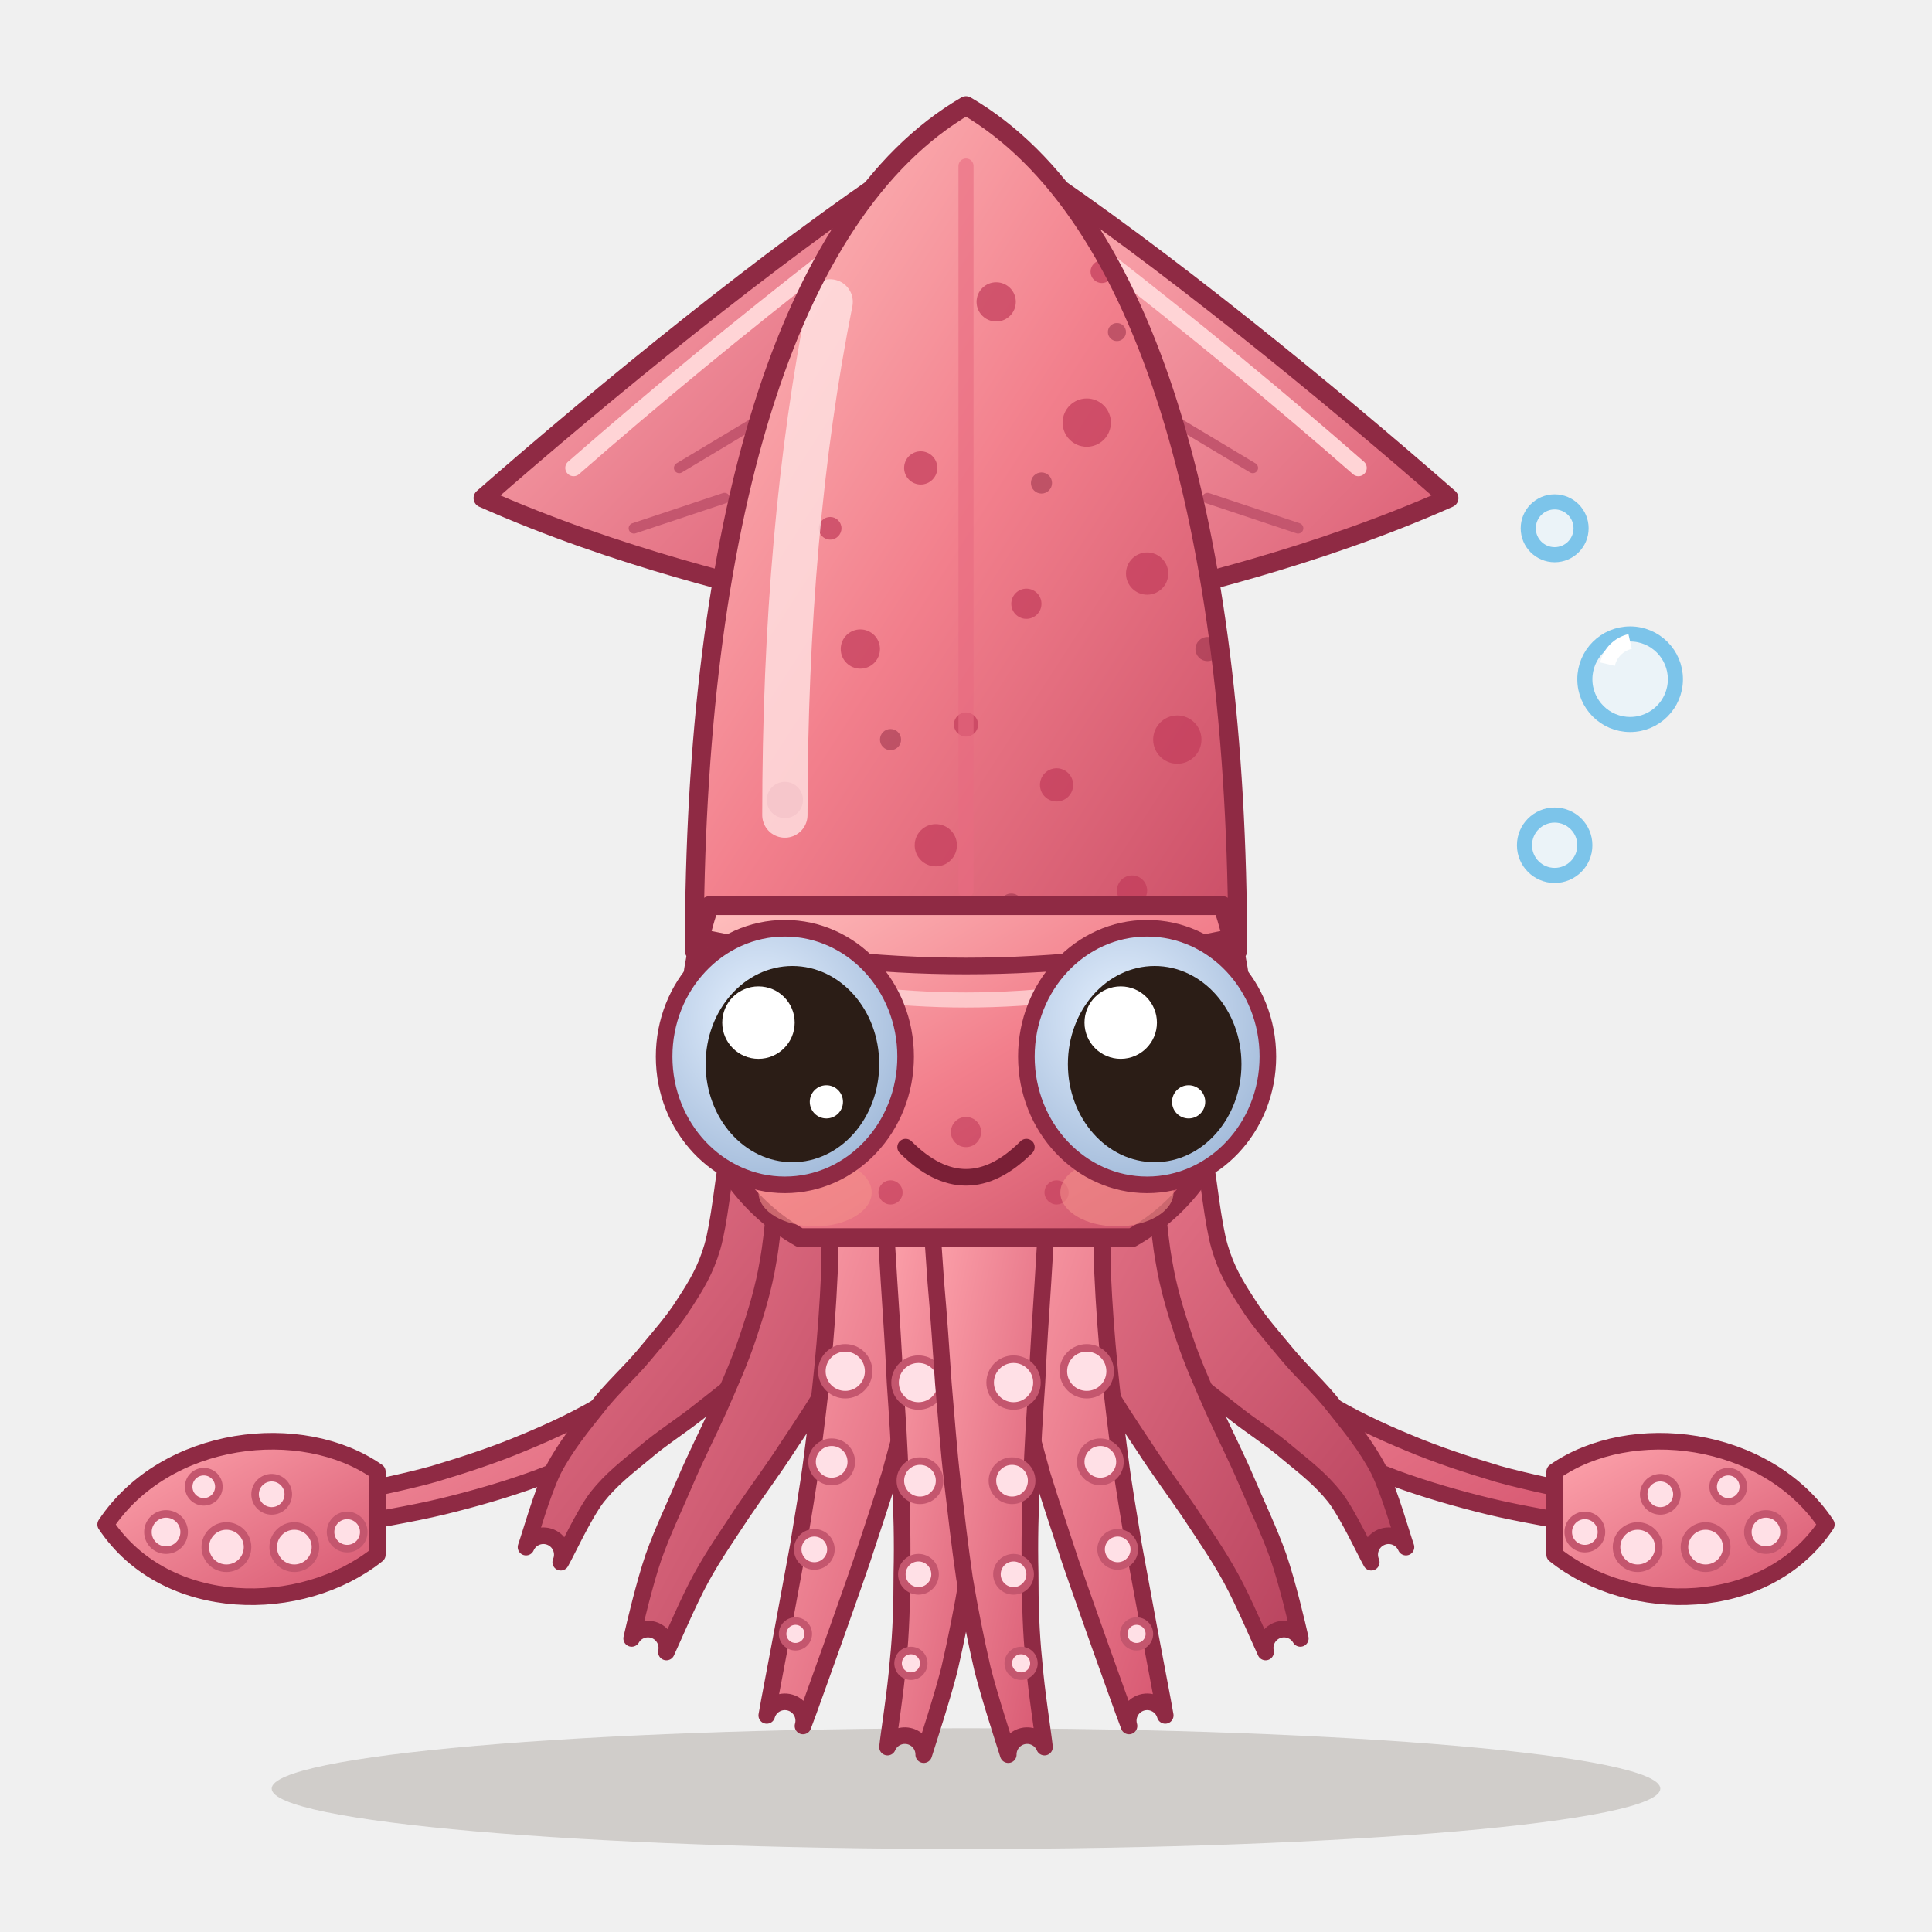
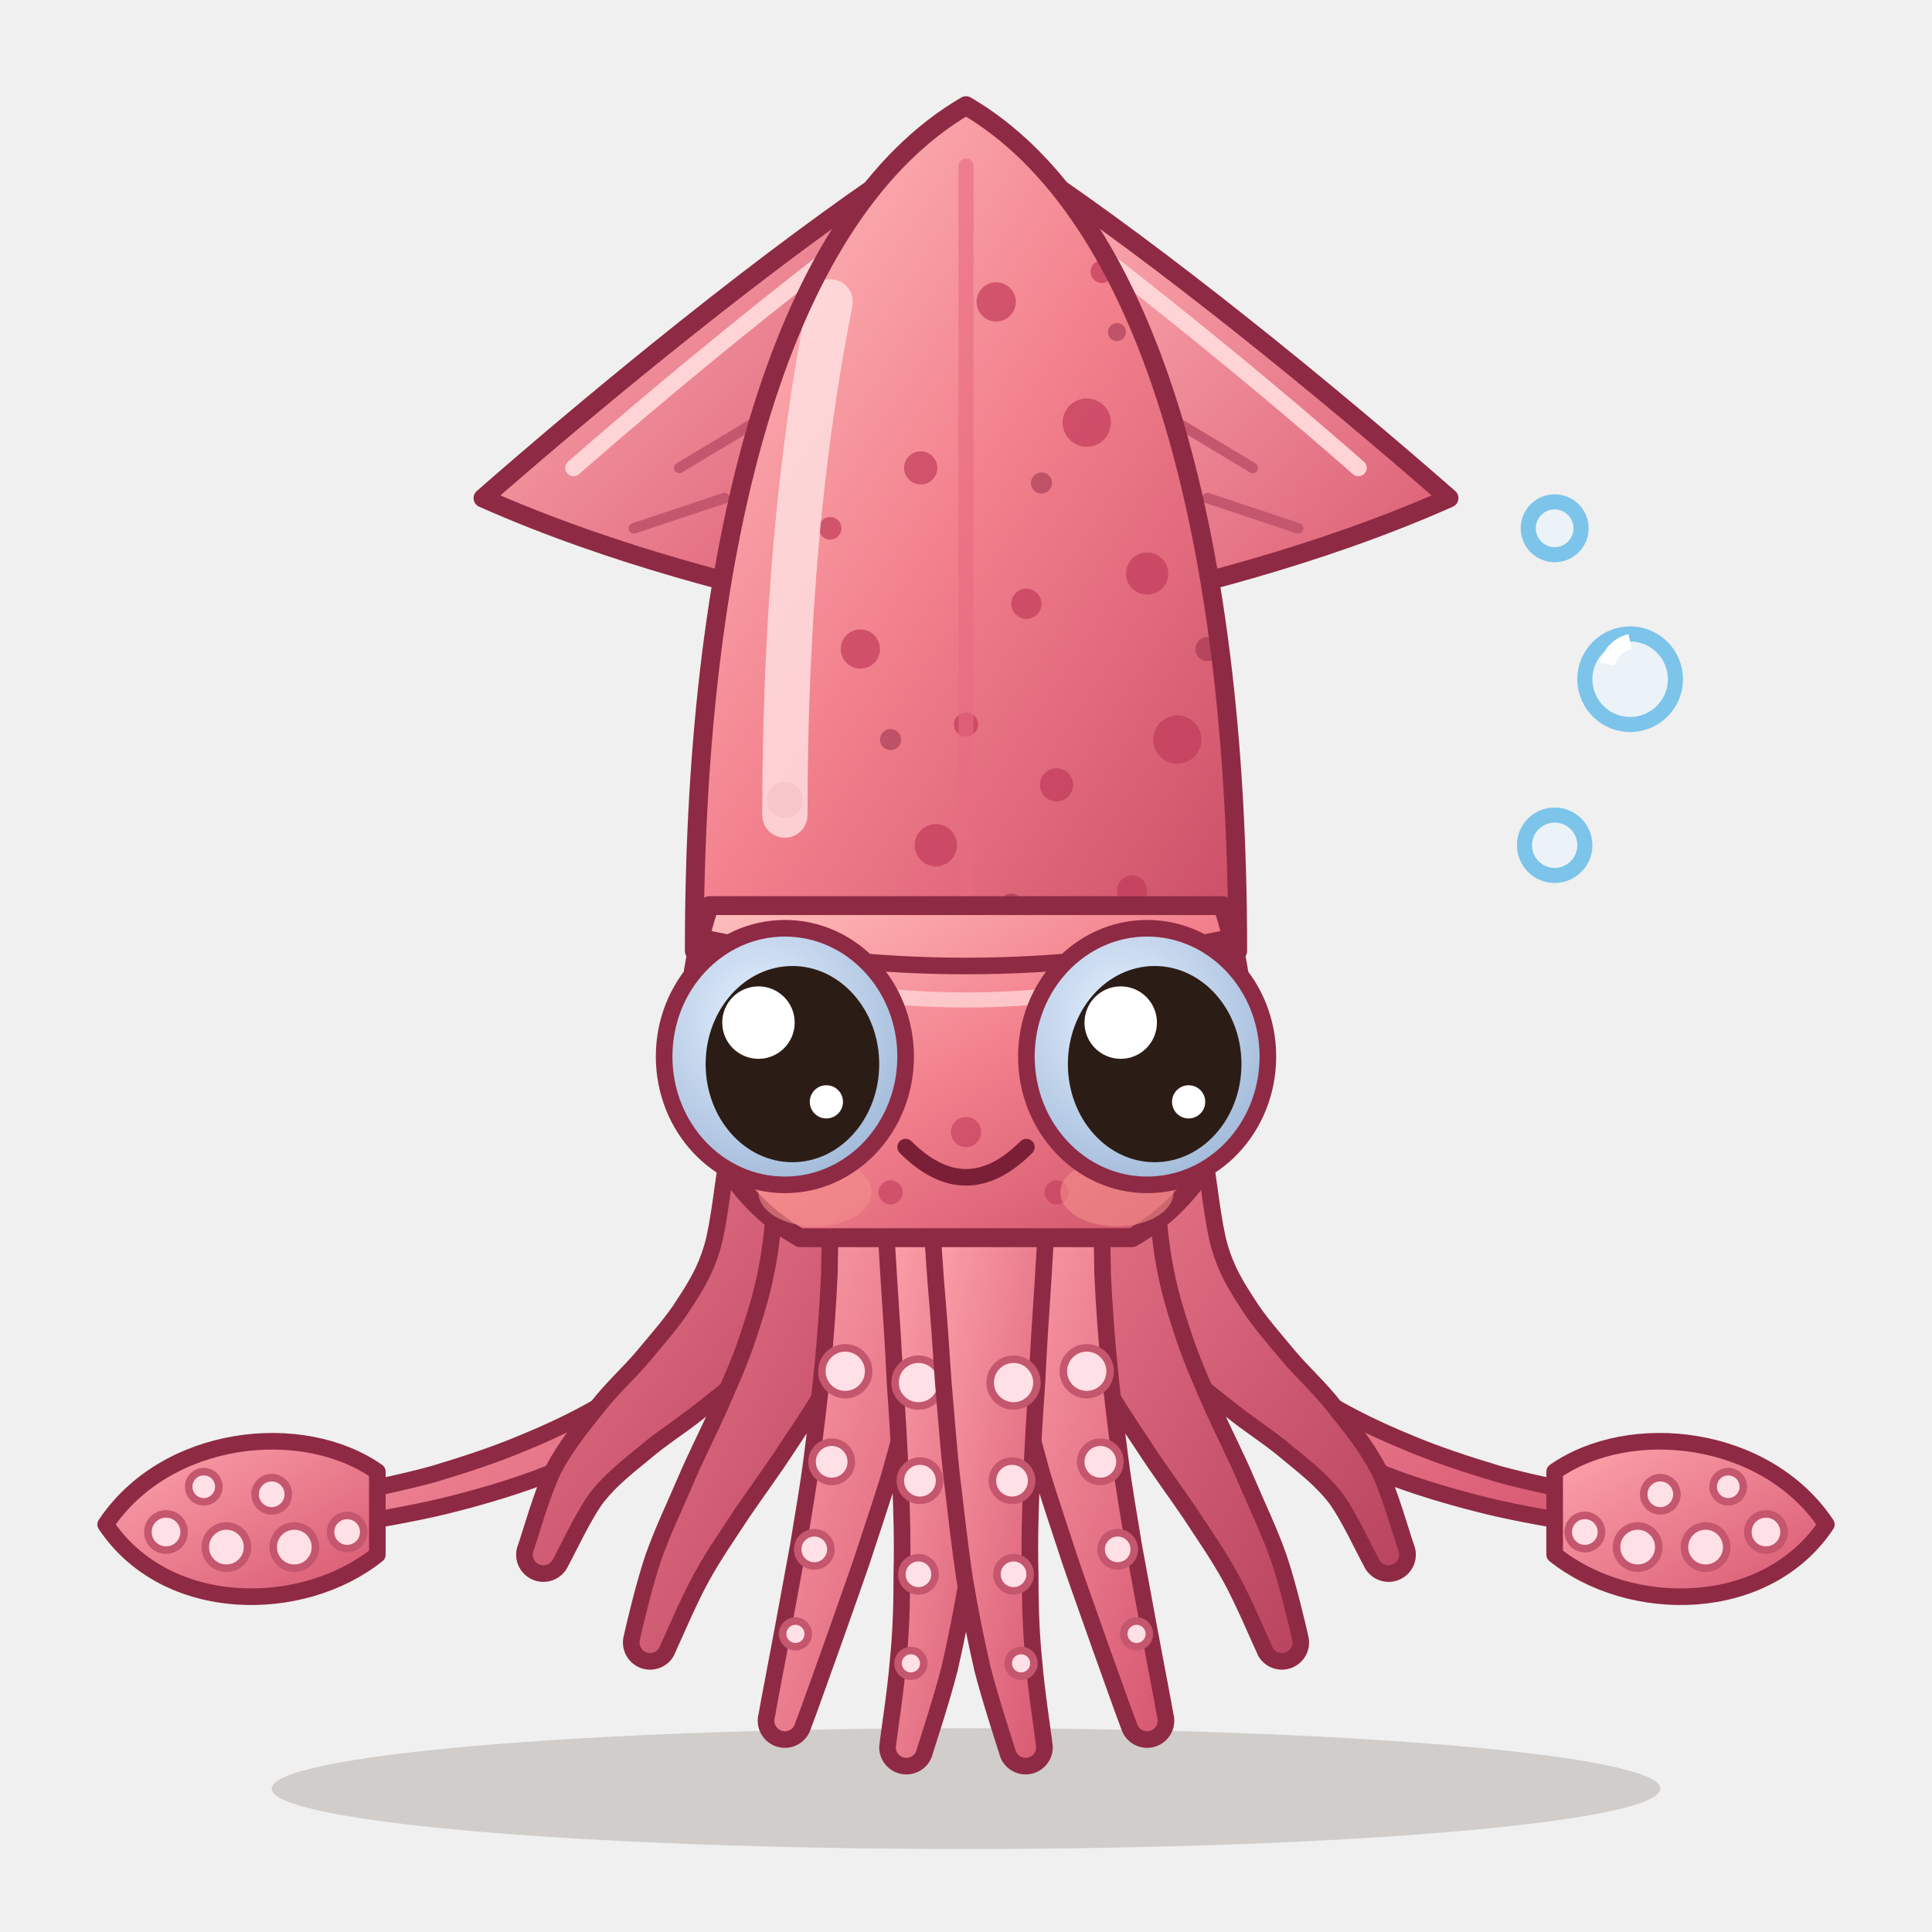
<svg xmlns="http://www.w3.org/2000/svg" viewBox="0 0 256 256">
  <defs>
    <linearGradient id="lula-manto" x1="0" y1="0" x2="1" y2="1">
      <stop offset="0" stop-color="#ffc2c0" />
      <stop offset="0.5" stop-color="#f27f8c" />
      <stop offset="1" stop-color="#c94d66" />
    </linearGradient>
    <linearGradient id="lula-nadadeira" x1="0" y1="0" x2="1" y2="1">
      <stop offset="0" stop-color="#ffb0b4" />
      <stop offset="1" stop-color="#d95a72" />
    </linearGradient>
    <linearGradient id="lula-braco" x1="0" y1="0" x2="1" y2="1">
      <stop offset="0" stop-color="#ffa6ae" />
      <stop offset="1" stop-color="#d65670" />
    </linearGradient>
    <linearGradient id="lula-braco-tras" x1="0" y1="0" x2="1" y2="1">
      <stop offset="0" stop-color="#e8778a" />
      <stop offset="1" stop-color="#b8435e" />
    </linearGradient>
    <radialGradient id="lula-iris" cx="0.4" cy="0.35" r="0.7">
      <stop offset="0" stop-color="#e6f1ff" />
      <stop offset="1" stop-color="#9fb8d8" />
    </radialGradient>
    <clipPath id="lula-clip-manto">
      <path d="M128 14 C152 28 164 70 164 126 L92 126 C92 70 104 28 128 14 Z" />
    </clipPath>
  </defs>
  <g id="sombra">
    <ellipse cx="128" cy="237" rx="92" ry="8" fill="#3b2a1a" opacity="0.18" />
  </g>
  <g id="lula" stroke-linejoin="round" stroke-linecap="round">
    <g fill="url(#lula-nadadeira)" stroke="#8f2a44" stroke-width="2.5">
      <path d="M120 22 C102 34 80 52 64 66 C82 74 100 78 108 80 Z" />
      <path d="M136 22 C154 34 176 52 192 66 C174 74 156 78 148 80 Z" />
    </g>
    <path d="M110 34 Q92 48 76 62 M146 34 Q164 48 180 62" fill="none" stroke="#ffd4d6" stroke-width="2.2" />
    <path d="M100 56 l-10 6 M96 66 l-12 4 M156 56 l10 6 M160 66 l12 4" fill="none" stroke="#c4566e" stroke-width="1.4" />
    <g fill="url(#lula-braco)" stroke="#8f2a44" stroke-width="2.2">
      <path d="M109.1 156 C107.7 158.1 103.7 164.8 100.7 168.5 C97.7 172.2 94.6 175.3 91.2 178.1 C87.9 181 84.3 183.4 80.6 185.6 C77 187.8 73.2 189.6 69.3 191.2 C65.5 192.8 61.5 194.1 57.5 195.3 C53.6 196.4 47.6 197.6 45.6 198 A2 2 0 0 1 46.4 202 C48.5 201.6 54.6 200.6 58.7 199.6 C62.8 198.6 67 197.4 71.1 195.9 C75.3 194.3 79.4 192.6 83.4 190.4 C87.3 188.2 91.3 185.7 95 182.8 C98.7 179.8 102.4 176.4 105.7 172.6 C109 168.9 113.3 162.1 114.9 160 Z" />
      <path d="M141.1 160 C142.7 162.1 147 168.9 150.3 172.6 C153.6 176.4 157.3 179.8 161 182.8 C164.7 185.7 168.7 188.2 172.6 190.4 C176.6 192.6 180.7 194.3 184.9 195.9 C189 197.4 193.2 198.6 197.3 199.6 C201.4 200.6 207.5 201.6 209.6 202 A2 2 0 0 1 210.4 198 C208.4 197.6 202.4 196.4 198.5 195.3 C194.5 194.1 190.5 192.8 186.7 191.2 C182.8 189.6 179 187.8 175.4 185.6 C171.7 183.4 168.1 181 164.8 178.1 C161.4 175.3 158.3 172.2 155.3 168.5 C152.3 164.8 148.3 158.1 146.9 156 Z" />
      <path d="M50 195 C40 188 22 190 14 202 C22 214 40 214 50 206 Z" />
      <path d="M206 195 C216 188 234 190 242 202 C234 214 216 214 206 206 Z" />
    </g>
    <g fill="#ffe0e6" stroke="#c4566e" stroke-width="1">
      <circle cx="22" cy="203" r="2.4" />
      <circle cx="30" cy="205" r="2.8" />
      <circle cx="39" cy="205" r="2.8" />
      <circle cx="46" cy="203" r="2.2" />
      <circle cx="27" cy="197" r="2" />
      <circle cx="36" cy="198" r="2.2" />
      <circle cx="234" cy="203" r="2.4" />
      <circle cx="226" cy="205" r="2.8" />
      <circle cx="217" cy="205" r="2.8" />
      <circle cx="210" cy="203" r="2.2" />
      <circle cx="229" cy="197" r="2" />
      <circle cx="220" cy="198" r="2.2" />
    </g>
    <g stroke="#8f2a44" stroke-width="2.2">
-       <path d="M96.3 154 C95.9 155.9 95.3 162.1 94.4 165.2 C93.5 168.3 92.2 170.4 90.7 172.7 C89.2 175.1 87.3 177.2 85.4 179.5 C83.5 181.8 81.1 183.9 79.1 186.5 C77.1 189 74.9 191.7 73.3 194.8 C71.8 197.9 70.3 203.3 69.7 205 A2.5 2.5 0 0 1 74.3 207 C75.1 205.6 77.3 200.8 79.1 198.4 C81 196 83.1 194.4 85.4 192.5 C87.6 190.6 90.2 189 92.7 187 C95.2 185 98 183 100.5 180.3 C103 177.6 105.6 174.3 107.5 170.6 C109.4 166.9 111 160.1 111.7 158 Z" fill="url(#lula-braco-tras)" />
-       <path d="M144.3 158 C145 160.1 146.6 166.9 148.5 170.6 C150.4 174.3 153 177.6 155.5 180.3 C158 183 160.8 185 163.3 187 C165.8 189 168.4 190.6 170.6 192.5 C172.9 194.4 175 196 176.9 198.4 C178.7 200.8 180.9 205.6 181.7 207 A2.5 2.5 0 0 1 186.3 205 C185.7 203.3 184.2 197.9 182.7 194.8 C181.1 191.7 178.9 189 176.9 186.5 C174.9 183.9 172.5 181.8 170.6 179.5 C168.7 177.2 166.8 175.1 165.3 172.7 C163.8 170.4 162.5 168.3 161.6 165.2 C160.7 162.1 160.1 155.9 159.7 154 Z" fill="url(#lula-braco-tras)" />
-       <path d="M103.1 154.6 C102.9 156.6 102.5 163.2 101.8 167 C101.2 170.7 100.2 173.9 99.1 177.2 C98 180.5 96.6 183.6 95.2 186.8 C93.8 189.9 92.2 193 90.8 196.3 C89.4 199.6 87.8 202.9 86.6 206.3 C85.4 209.8 84.1 215.3 83.7 217.1 A2.5 2.5 0 0 1 88.3 218.9 C89.1 217.2 91.2 212.2 92.9 209.1 C94.6 206 96.5 203.3 98.4 200.4 C100.3 197.6 102.4 194.8 104.4 191.7 C106.4 188.7 108.5 185.6 110.4 182.1 C112.2 178.6 114.1 174.7 115.5 170.6 C117 166.5 118.3 159.6 118.9 157.4 Z" fill="url(#lula-braco-tras)" />
-       <path d="M137.1 157.4 C137.7 159.6 139 166.5 140.5 170.6 C141.9 174.7 143.8 178.6 145.6 182.1 C147.5 185.6 149.6 188.7 151.6 191.7 C153.6 194.8 155.7 197.6 157.6 200.4 C159.5 203.3 161.4 206 163.1 209.1 C164.8 212.2 166.9 217.2 167.7 218.9 A2.5 2.5 0 0 1 172.3 217.1 C171.9 215.3 170.6 209.8 169.4 206.3 C168.2 202.9 166.6 199.6 165.2 196.3 C163.8 193 162.2 189.9 160.8 186.8 C159.4 183.6 158 180.5 156.9 177.2 C155.8 173.9 154.8 170.7 154.2 167 C153.5 163.2 153.1 156.6 152.9 154.6 Z" fill="url(#lula-braco-tras)" />
-       <path d="M110 155.3 C110 157.6 110 164.4 109.9 168.7 C109.7 173.1 109.4 177.1 109 181.2 C108.6 185.3 108.1 189.2 107.6 193.1 C107.1 197.1 106.4 200.9 105.8 204.7 C105.1 208.5 104.4 212.3 103.7 216.1 C103 219.9 101.9 225.5 101.6 227.3 A2.5 2.5 0 0 1 106.4 228.7 C107.1 226.9 109 221.5 110.3 217.9 C111.6 214.2 112.9 210.6 114.2 206.8 C115.4 203.1 116.7 199.3 117.9 195.4 C119 191.4 120.1 187.4 121.2 183.2 C122.2 179.1 123.1 174.7 123.9 170.3 C124.7 165.9 125.6 158.9 126 156.7 Z" fill="url(#lula-braco)" />
+       <path d="M96.3 154 C95.9 155.9 95.3 162.1 94.4 165.2 C93.5 168.3 92.2 170.4 90.7 172.7 C89.2 175.1 87.3 177.2 85.4 179.5 C83.5 181.8 81.1 183.9 79.1 186.5 C77.1 189 74.9 191.7 73.3 194.8 C71.8 197.9 70.3 203.3 69.7 205 A2.5 2.5 0 0 0 74.3 207 C75.1 205.6 77.3 200.8 79.1 198.4 C81 196 83.1 194.4 85.4 192.5 C87.6 190.6 90.2 189 92.7 187 C95.2 185 98 183 100.5 180.3 C103 177.6 105.6 174.3 107.5 170.6 C109.4 166.9 111 160.1 111.7 158 Z" fill="url(#lula-braco-tras)" />
+       <path d="M144.3 158 C145 160.1 146.6 166.9 148.5 170.6 C150.4 174.3 153 177.6 155.5 180.3 C158 183 160.8 185 163.3 187 C165.8 189 168.4 190.6 170.6 192.5 C172.9 194.4 175 196 176.9 198.4 C178.7 200.8 180.9 205.6 181.7 207 A2.5 2.5 0 0 0 186.3 205 C185.7 203.3 184.2 197.9 182.7 194.8 C181.1 191.7 178.9 189 176.9 186.5 C174.9 183.9 172.5 181.8 170.6 179.5 C168.7 177.2 166.8 175.1 165.3 172.7 C163.8 170.4 162.5 168.3 161.6 165.2 C160.7 162.1 160.1 155.9 159.7 154 Z" fill="url(#lula-braco-tras)" />
+       <path d="M103.1 154.6 C102.9 156.6 102.5 163.2 101.8 167 C101.2 170.7 100.2 173.9 99.1 177.2 C98 180.5 96.6 183.6 95.2 186.8 C93.8 189.9 92.2 193 90.8 196.3 C89.4 199.6 87.8 202.9 86.6 206.3 C85.4 209.8 84.1 215.3 83.7 217.1 A2.5 2.5 0 0 0 88.3 218.9 C89.1 217.2 91.2 212.2 92.9 209.1 C94.6 206 96.5 203.3 98.4 200.4 C100.3 197.6 102.4 194.8 104.4 191.7 C106.4 188.7 108.5 185.6 110.4 182.1 C112.2 178.6 114.1 174.7 115.5 170.6 C117 166.5 118.3 159.6 118.9 157.4 Z" fill="url(#lula-braco-tras)" />
+       <path d="M137.1 157.4 C137.7 159.6 139 166.5 140.5 170.6 C141.9 174.7 143.8 178.6 145.6 182.1 C147.5 185.6 149.6 188.7 151.6 191.7 C153.6 194.8 155.7 197.6 157.6 200.4 C159.5 203.3 161.4 206 163.1 209.1 C164.8 212.2 166.9 217.2 167.7 218.9 A2.5 2.5 0 0 0 172.3 217.1 C171.9 215.3 170.6 209.8 169.4 206.3 C168.2 202.9 166.6 199.6 165.2 196.3 C163.8 193 162.2 189.9 160.8 186.8 C159.4 183.6 158 180.5 156.9 177.2 C155.8 173.9 154.8 170.7 154.2 167 C153.5 163.2 153.1 156.6 152.9 154.6 Z" fill="url(#lula-braco-tras)" />
+       <path d="M110 155.3 C110 157.6 110 164.4 109.9 168.7 C109.7 173.1 109.4 177.1 109 181.2 C108.6 185.3 108.1 189.2 107.6 193.1 C107.1 197.1 106.4 200.9 105.8 204.7 C105.1 208.5 104.4 212.3 103.7 216.1 C103 219.9 101.9 225.5 101.6 227.3 A2.5 2.5 0 0 0 106.4 228.7 C107.1 226.9 109 221.5 110.3 217.9 C111.6 214.2 112.9 210.6 114.2 206.8 C115.4 203.1 116.7 199.3 117.9 195.4 C119 191.4 120.1 187.4 121.2 183.2 C122.2 179.1 123.1 174.7 123.9 170.3 C124.7 165.9 125.6 158.9 126 156.7 Z" fill="url(#lula-braco)" />
      <g fill="#ffe0e6" stroke="#c4566e" stroke-width="1">
        <circle cx="112" cy="181.7" r="3.1" />
        <circle cx="110.2" cy="193.7" r="2.6" />
        <circle cx="107.9" cy="205.3" r="2.2" />
        <circle cx="105.4" cy="216.5" r="1.7" />
      </g>
-       <path d="M130 156.7 C130.4 158.9 131.3 165.9 132.1 170.3 C132.9 174.7 133.8 179.1 134.8 183.2 C135.9 187.4 137 191.4 138.1 195.4 C139.3 199.3 140.6 203.1 141.8 206.8 C143.1 210.6 144.4 214.2 145.7 217.9 C147 221.5 148.9 226.9 149.6 228.7 A2.5 2.5 0 0 1 154.4 227.3 C154.1 225.5 153 219.9 152.3 216.1 C151.6 212.3 150.9 208.5 150.2 204.7 C149.6 200.9 148.9 197.1 148.4 193.1 C147.9 189.2 147.4 185.3 147 181.2 C146.6 177.1 146.3 173.1 146.1 168.7 C146 164.4 146 157.6 146 155.3 Z" fill="url(#lula-braco)" />
+       <path d="M130 156.7 C130.4 158.9 131.3 165.9 132.1 170.3 C132.9 174.7 133.8 179.1 134.8 183.2 C135.9 187.4 137 191.4 138.1 195.4 C139.3 199.3 140.6 203.1 141.8 206.8 C143.1 210.6 144.4 214.2 145.7 217.9 C147 221.5 148.9 226.9 149.6 228.7 A2.5 2.5 0 0 0 154.4 227.3 C154.1 225.5 153 219.9 152.3 216.1 C151.6 212.3 150.9 208.5 150.2 204.7 C149.6 200.9 148.9 197.1 148.4 193.1 C147.9 189.2 147.4 185.3 147 181.2 C146.6 177.1 146.3 173.1 146.1 168.7 C146 164.4 146 157.6 146 155.3 Z" fill="url(#lula-braco)" />
      <g fill="#ffe0e6" stroke="#c4566e" stroke-width="1">
        <circle cx="144" cy="181.7" r="3.1" />
        <circle cx="145.8" cy="193.7" r="2.6" />
        <circle cx="148.1" cy="205.3" r="2.2" />
        <circle cx="150.6" cy="216.5" r="1.7" />
      </g>
-       <path d="M117 155.9 C117.1 158.2 117.5 165.2 117.8 169.8 C118.1 174.3 118.4 178.8 118.6 183.2 C118.9 187.6 119.2 191.9 119.3 196.1 C119.5 200.2 119.6 204.4 119.5 208.4 C119.5 212.4 119.4 216.3 119 220.1 C118.7 224 117.8 229.6 117.6 231.5 A2.5 2.5 0 0 1 122.4 232.5 C123 230.6 124.8 225.1 125.8 221.2 C126.7 217.3 127.5 213.3 128.2 209.1 C128.8 205 129.3 200.7 129.8 196.4 C130.3 192.2 130.6 187.8 131 183.3 C131.3 178.9 131.6 174.4 132 169.9 C132.3 165.3 132.8 158.4 133 156.1 Z" fill="url(#lula-braco)" />
+       <path d="M117 155.9 C117.1 158.2 117.5 165.2 117.8 169.8 C118.1 174.3 118.4 178.8 118.6 183.2 C118.9 187.6 119.2 191.9 119.3 196.1 C119.5 200.2 119.6 204.4 119.5 208.4 C119.5 212.4 119.4 216.3 119 220.1 C118.7 224 117.8 229.6 117.6 231.5 A2.5 2.5 0 0 0 122.4 232.5 C123 230.6 124.8 225.1 125.8 221.2 C126.7 217.3 127.5 213.3 128.2 209.1 C128.8 205 129.3 200.7 129.8 196.4 C130.3 192.2 130.6 187.8 131 183.3 C131.3 178.9 131.6 174.4 132 169.9 C132.3 165.3 132.8 158.4 133 156.1 Z" fill="url(#lula-braco)" />
      <g fill="#ffe0e6" stroke="#c4566e" stroke-width="1">
        <circle cx="121.7" cy="183.2" r="3.1" />
        <circle cx="121.9" cy="196.2" r="2.6" />
        <circle cx="121.7" cy="208.6" r="2.2" />
        <circle cx="120.7" cy="220.4" r="1.7" />
      </g>
-       <path d="M123 156.1 C123.2 158.4 123.7 165.3 124 169.9 C124.4 174.4 124.7 178.9 125 183.3 C125.4 187.8 125.7 192.2 126.2 196.4 C126.7 200.7 127.2 205 127.8 209.1 C128.5 213.3 129.3 217.3 130.2 221.2 C131.2 225.1 133 230.6 133.6 232.5 A2.5 2.5 0 0 1 138.4 231.5 C138.2 229.6 137.3 224 137 220.1 C136.6 216.3 136.5 212.4 136.5 208.4 C136.4 204.4 136.5 200.2 136.7 196.1 C136.8 191.9 137.1 187.6 137.4 183.2 C137.6 178.8 137.9 174.3 138.2 169.8 C138.5 165.2 138.9 158.2 139 155.9 Z" fill="url(#lula-braco)" />
+       <path d="M123 156.1 C123.2 158.4 123.7 165.3 124 169.9 C124.4 174.4 124.7 178.9 125 183.3 C125.4 187.8 125.7 192.2 126.2 196.4 C126.7 200.7 127.2 205 127.8 209.1 C128.5 213.3 129.3 217.3 130.2 221.2 C131.2 225.1 133 230.6 133.6 232.5 A2.5 2.5 0 0 0 138.4 231.5 C138.2 229.6 137.3 224 137 220.1 C136.6 216.3 136.5 212.4 136.5 208.4 C136.4 204.4 136.5 200.2 136.7 196.1 C136.8 191.9 137.1 187.6 137.4 183.2 C137.6 178.8 137.9 174.3 138.2 169.8 C138.5 165.2 138.9 158.2 139 155.9 Z" fill="url(#lula-braco)" />
      <g fill="#ffe0e6" stroke="#c4566e" stroke-width="1">
        <circle cx="134.3" cy="183.2" r="3.1" />
        <circle cx="134.1" cy="196.2" r="2.6" />
        <circle cx="134.3" cy="208.6" r="2.2" />
        <circle cx="135.3" cy="220.4" r="1.7" />
      </g>
    </g>
    <path d="M128 14 C152 28 164 70 164 126 L92 126 C92 70 104 28 128 14 Z" fill="url(#lula-manto)" />
    <g clip-path="url(#lula-clip-manto)">
      <g fill="#c23b5a" opacity="0.7">
        <circle cx="132" cy="40" r="2.6" />
        <circle cx="144" cy="56" r="3.2" />
        <circle cx="122" cy="62" r="2.2" />
        <circle cx="152" cy="76" r="2.8" />
        <circle cx="136" cy="80" r="2" />
        <circle cx="114" cy="86" r="2.6" />
        <circle cx="156" cy="98" r="3.2" />
        <circle cx="140" cy="104" r="2.2" />
        <circle cx="104" cy="106" r="2.4" />
        <circle cx="124" cy="112" r="2.8" />
        <circle cx="150" cy="118" r="2" />
        <circle cx="128" cy="96" r="1.6" />
        <circle cx="110" cy="70" r="1.5" />
        <circle cx="146" cy="36" r="1.5" />
      </g>
      <g fill="#8f2a44" opacity="0.5">
        <circle cx="138" cy="64" r="1.4" />
        <circle cx="160" cy="86" r="1.6" />
        <circle cx="118" cy="98" r="1.4" />
        <circle cx="134" cy="120" r="1.6" />
        <circle cx="148" cy="44" r="1.2" />
      </g>
      <path d="M110 40 Q104 70 104 108" fill="none" stroke="#ffe4e4" stroke-width="6" opacity="0.8" />
      <path d="M128 22 L128 118" fill="none" stroke="#e86a80" stroke-width="2" opacity="0.6" />
    </g>
    <path d="M128 14 C152 28 164 70 164 126 L92 126 C92 70 104 28 128 14 Z" fill="none" stroke="#8f2a44" stroke-width="2.5" />
    <path d="M94 120 C88 138 92 156 106 164 L150 164 C164 156 168 138 162 120 Z" fill="url(#lula-manto)" stroke="#8f2a44" stroke-width="2.5" />
    <path d="M92 124 Q128 132 164 124" fill="none" stroke="#8f2a44" stroke-width="2.2" />
    <path d="M100 129 Q128 136 156 129" fill="none" stroke="#ffd4d6" stroke-width="2" opacity="0.8" />
    <g fill="#c23b5a" opacity="0.6">
      <circle cx="128" cy="150" r="2" />
      <circle cx="118" cy="158" r="1.6" />
      <circle cx="140" cy="158" r="1.6" />
    </g>
    <ellipse cx="108" cy="158" rx="7.5" ry="4.5" fill="#f4908a" opacity="0.6" />
    <ellipse cx="148" cy="158" rx="7.5" ry="4.5" fill="#f4908a" opacity="0.6" />
    <path d="M120 152 Q128 160 136 152" fill="none" stroke="#7a1f36" stroke-width="2.2" />
  </g>
  <g id="olhos">
    <ellipse cx="104" cy="140" rx="16" ry="17" fill="url(#lula-iris)" stroke="#8f2a44" stroke-width="2.2" />
    <ellipse cx="152" cy="140" rx="16" ry="17" fill="url(#lula-iris)" stroke="#8f2a44" stroke-width="2.2" />
    <ellipse cx="105" cy="141" rx="11.5" ry="13" fill="#2b1d16" />
    <ellipse cx="153" cy="141" rx="11.5" ry="13" fill="#2b1d16" />
    <circle cx="100.5" cy="135.5" r="4.8" fill="#fff" />
    <circle cx="109.5" cy="146" r="2.2" fill="#fff" />
    <circle cx="148.5" cy="135.5" r="4.8" fill="#fff" />
    <circle cx="157.5" cy="146" r="2.2" fill="#fff" />
  </g>
  <g id="bolhas" fill="#e6f6ff" fill-opacity="0.5" stroke="#7cc4ea" stroke-width="2">
    <circle cx="206" cy="112" r="4" />
    <circle cx="216" cy="90" r="6" />
    <circle cx="206" cy="70" r="3.5" />
    <path d="M213 88 a4 4 0 0 1 3 -3" stroke="#ffffff" fill="none" />
  </g>
</svg>
